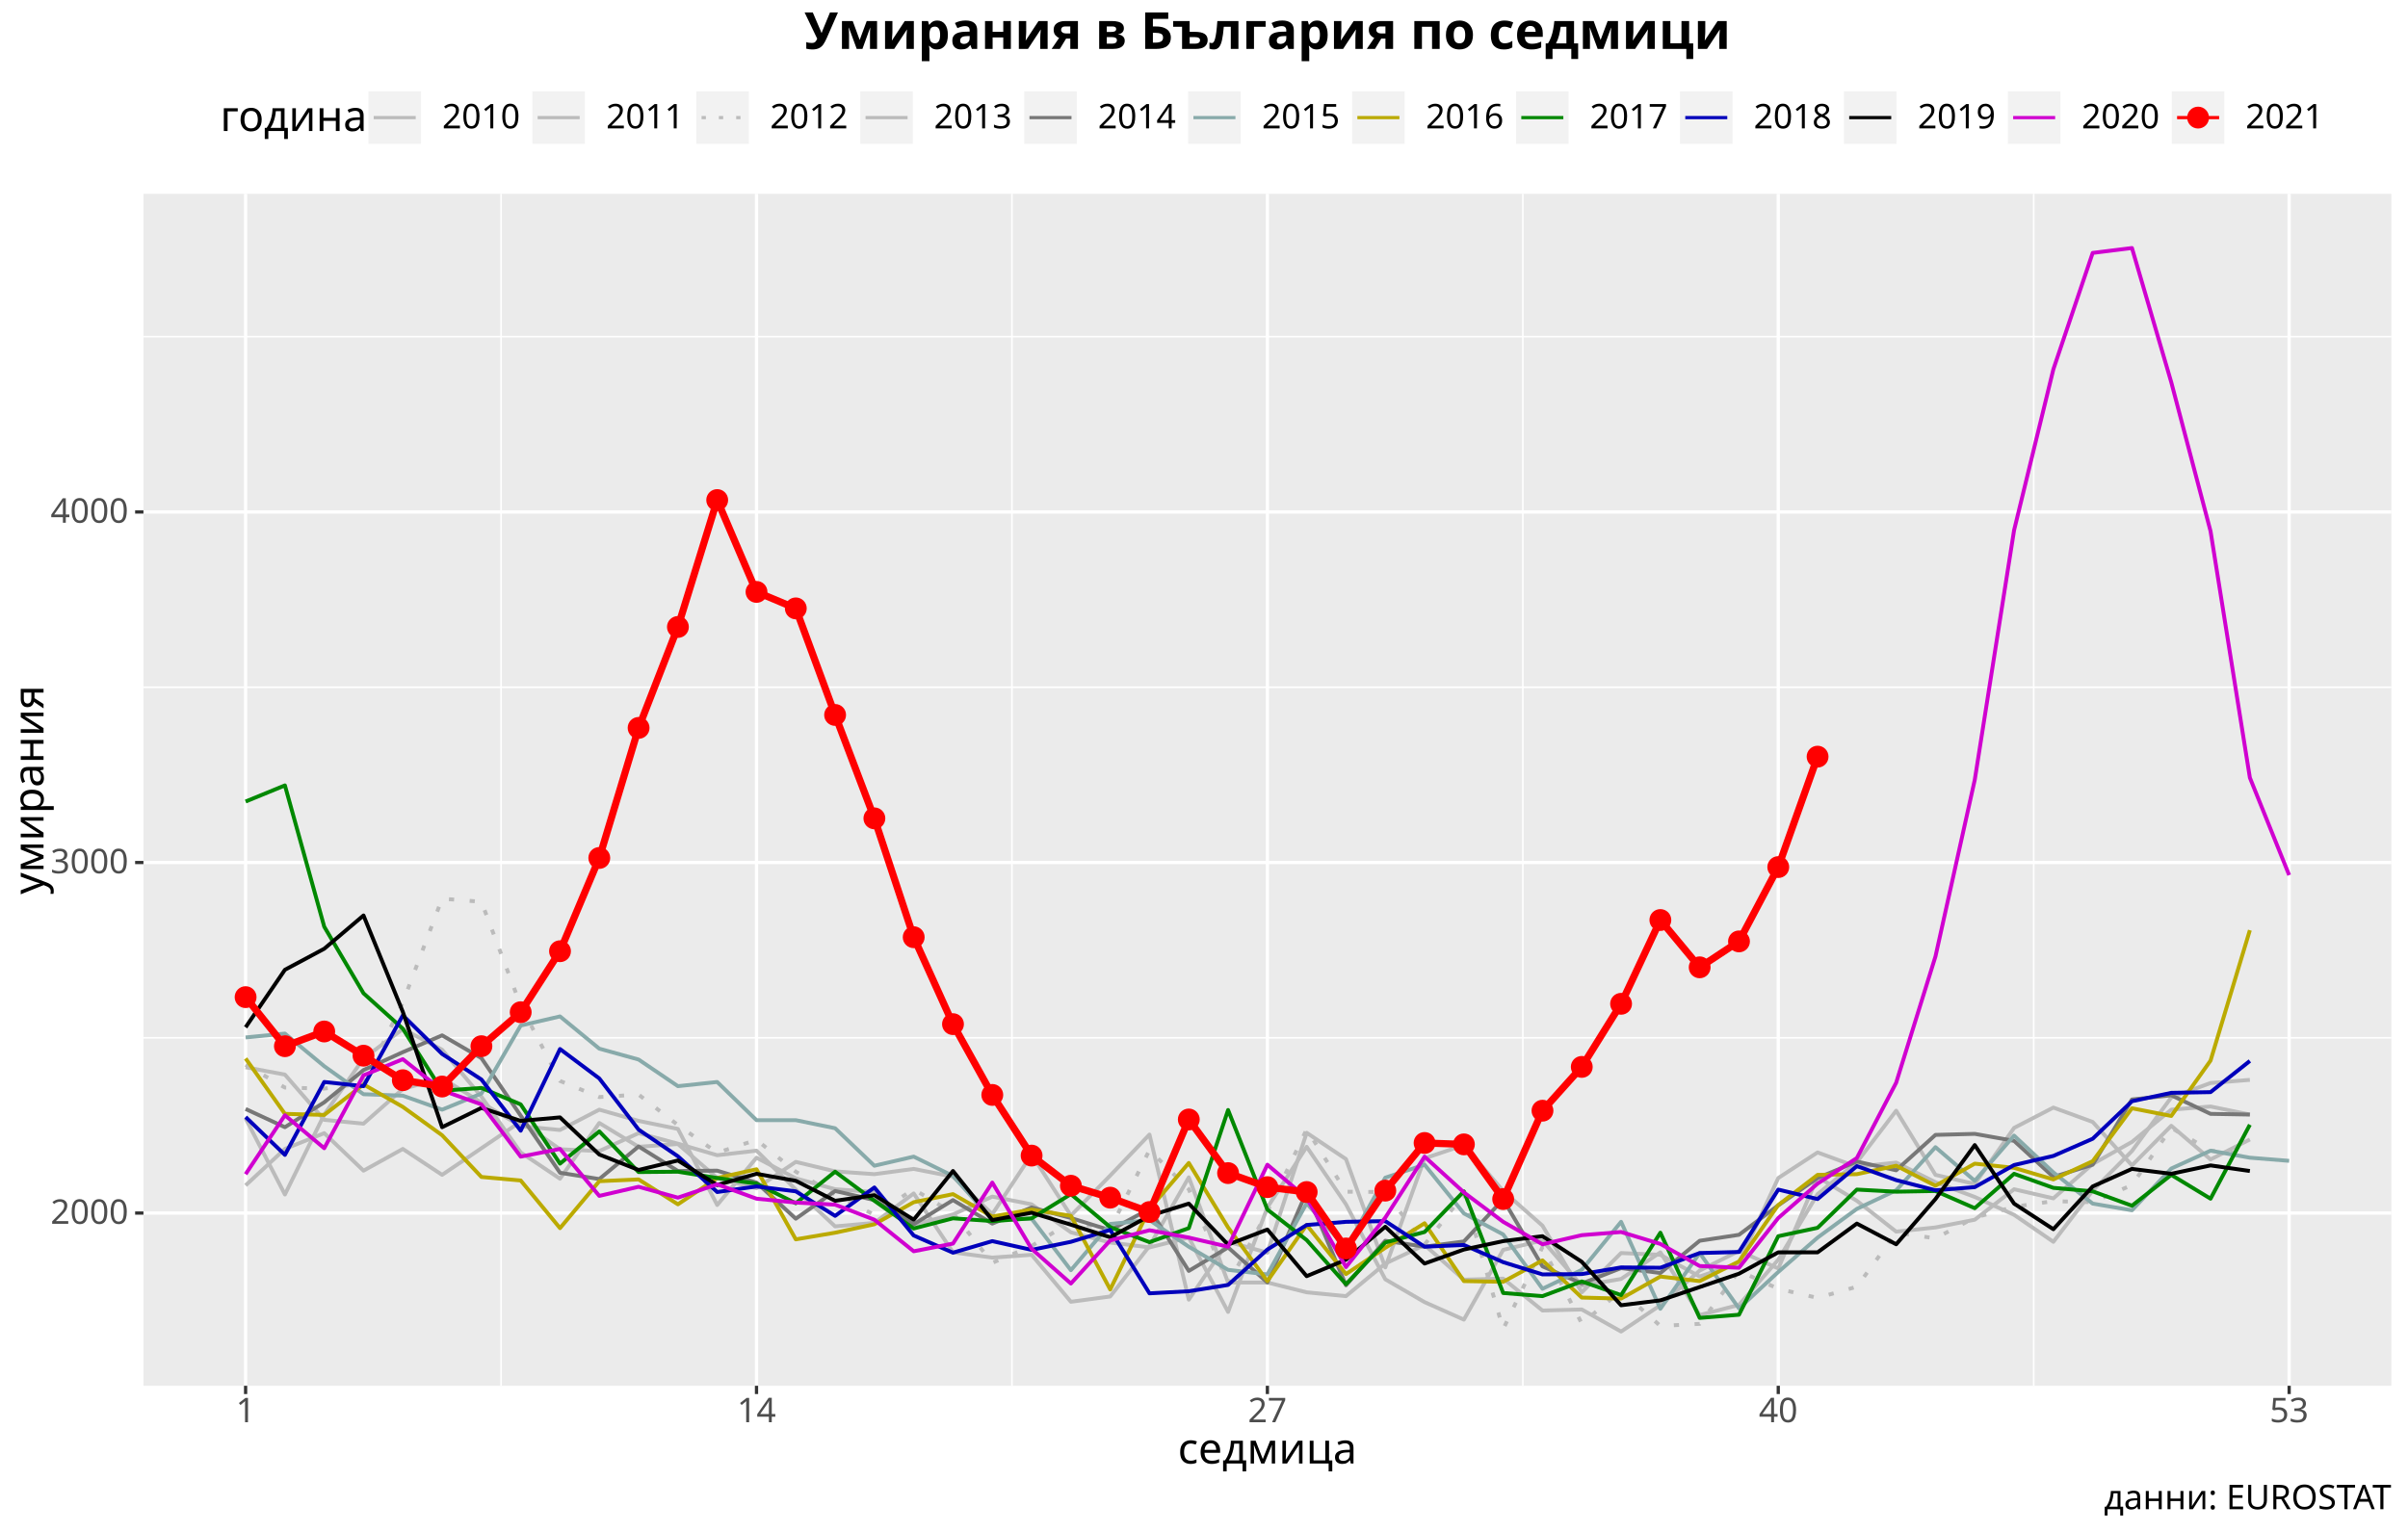
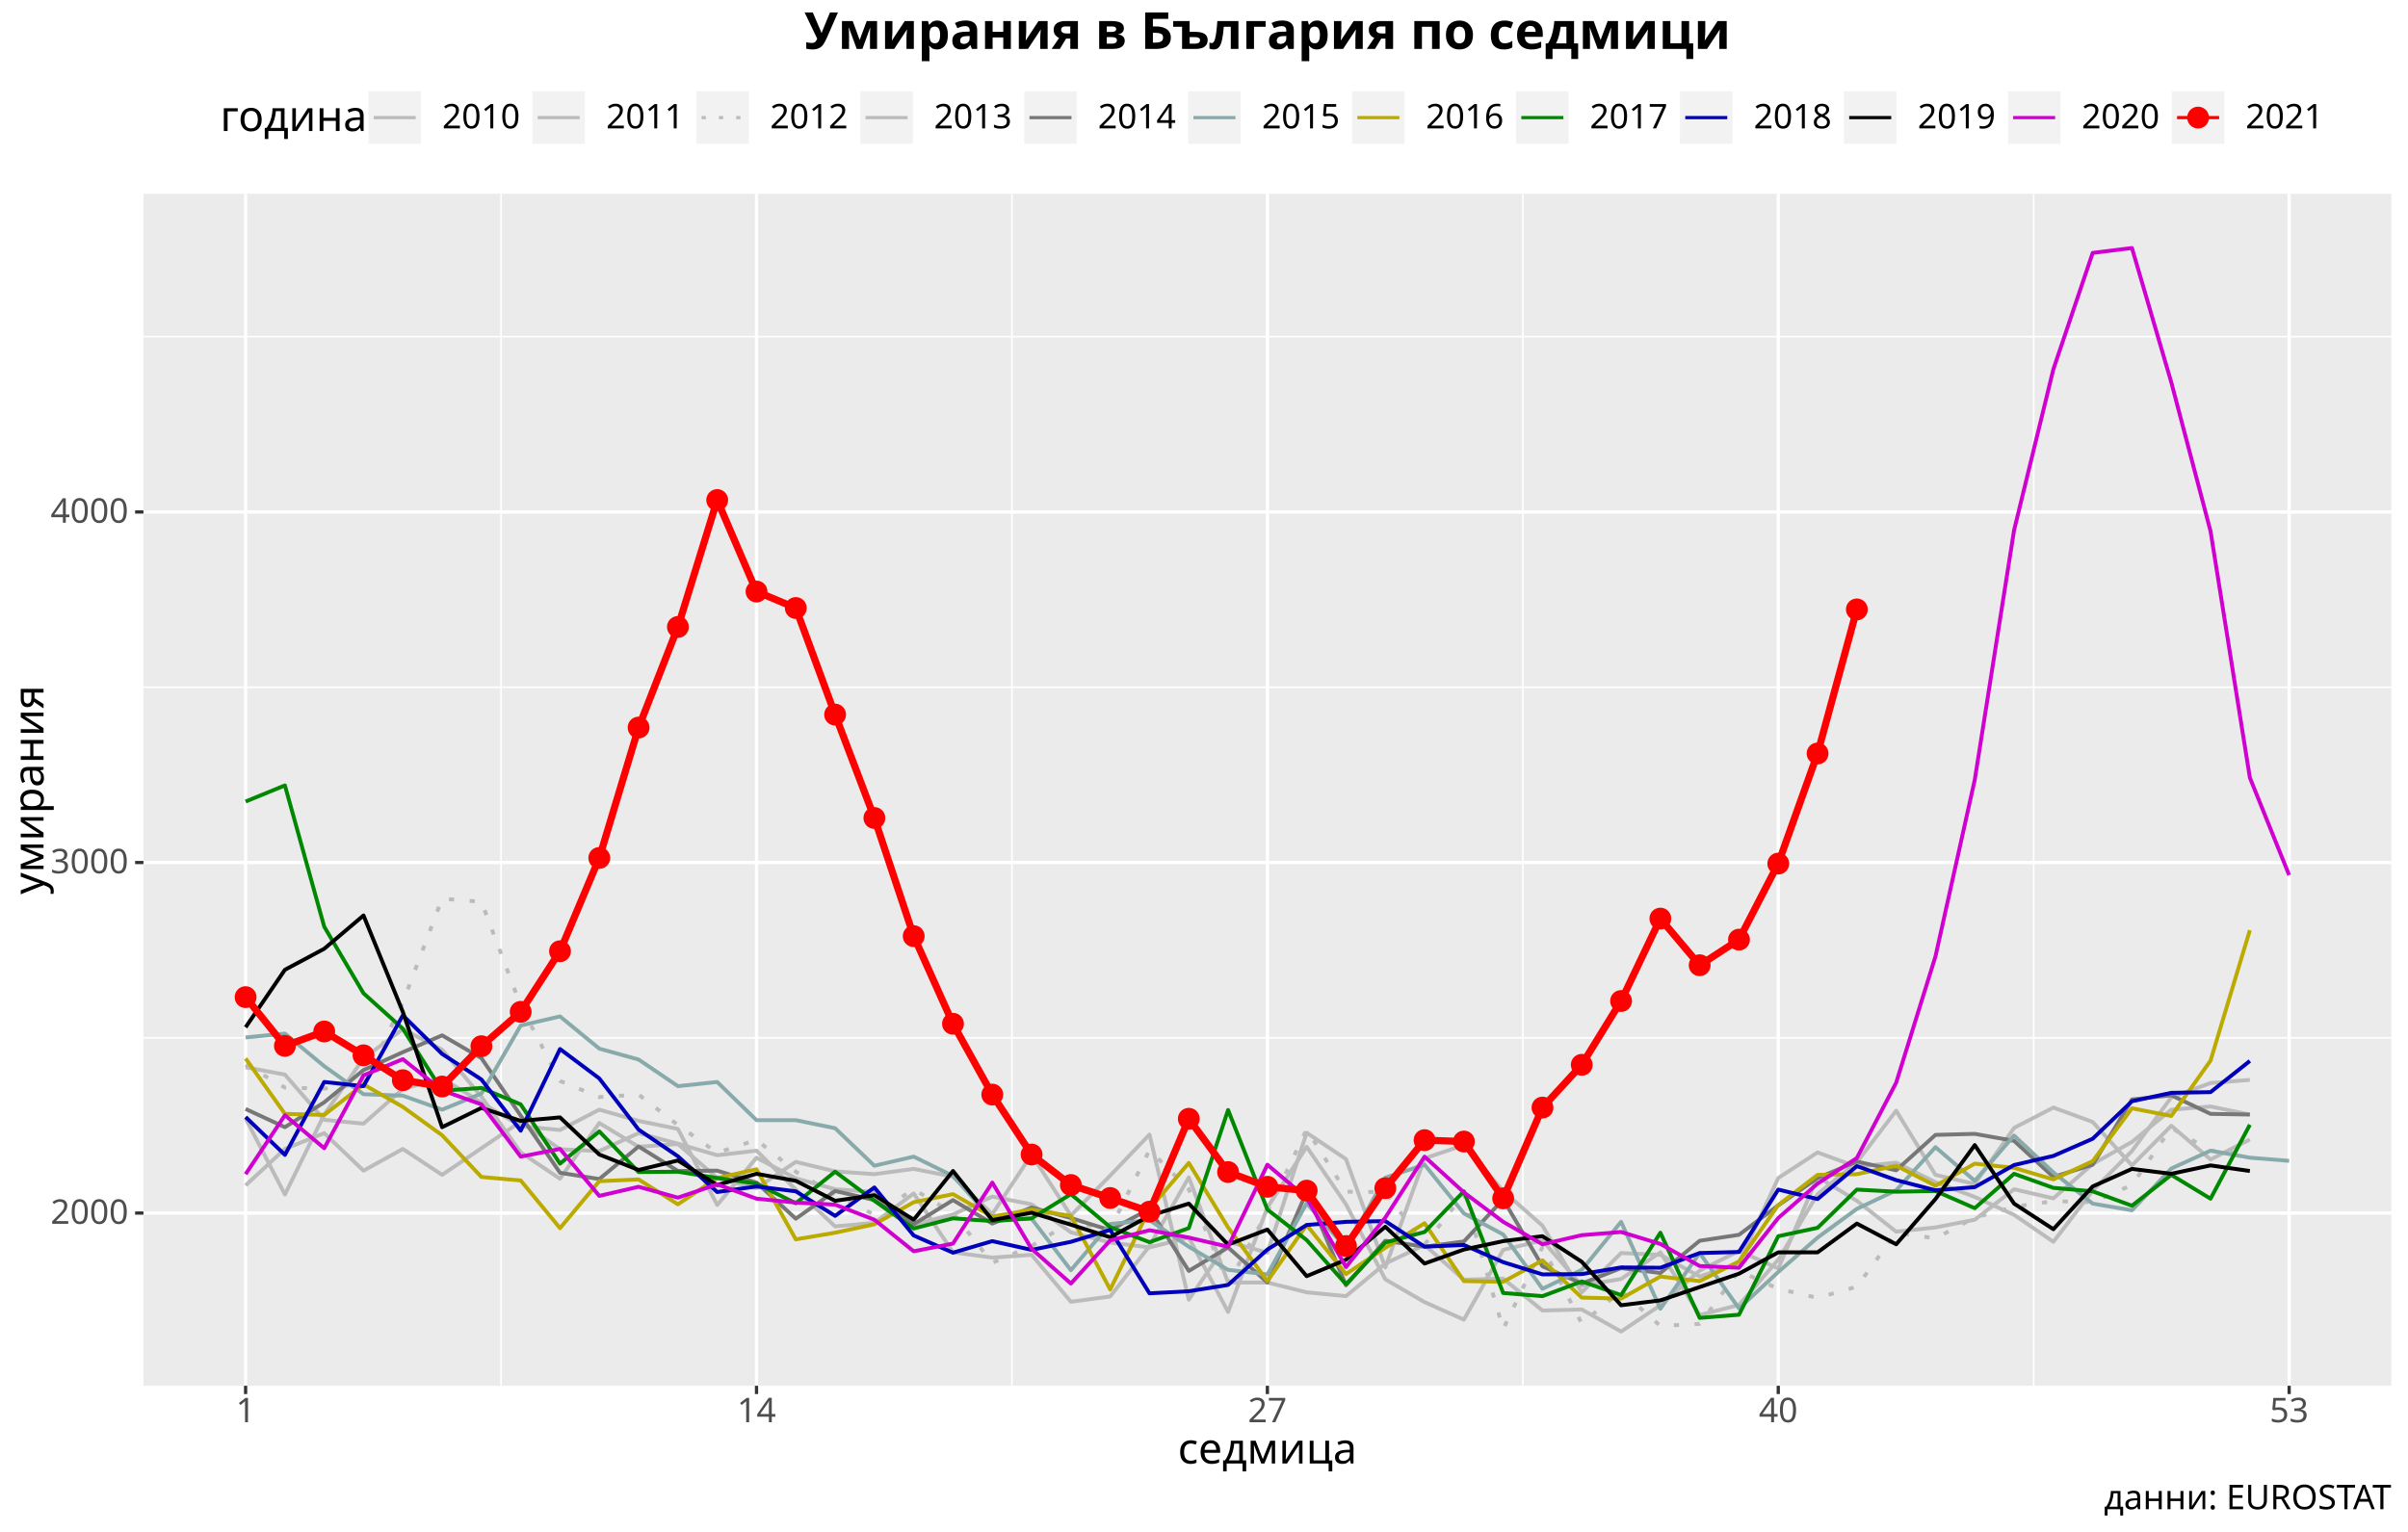
<svg xmlns="http://www.w3.org/2000/svg" class="svglite" viewBox="0 0 792.00 504.00">
  <defs>
    <style type="text/css">
    .svglite line, .svglite polyline, .svglite polygon, .svglite path, .svglite rect, .svglite circle {
      fill: none;
      stroke: #000000;
      stroke-linecap: round;
      stroke-linejoin: round;
      stroke-miterlimit: 10.00;
    }
  </style>
  </defs>
  <rect width="100%" height="100%" style="stroke: none; fill: #FFFFFF;" />
  <defs>
    <clipPath id="cpMC4wMHw3OTIuMDB8MC4wMHw1MDQuMDA=">
      <rect x="0.00" y="0.00" width="792.00" height="504.00" />
    </clipPath>
  </defs>
  <g clip-path="url(#cpMC4wMHw3OTIuMDB8MC4wMHw1MDQuMDA=)">
    <rect x="-0" y="-0" width="792.00" height="504.00" style="stroke-width: 1.07; stroke: #FFFFFF; fill: #FFFFFF;" />
  </g>
  <defs>
    <clipPath id="cpNDcuMTh8Nzg2LjUyfDYzLjc3fDQ1NS45MQ==">
      <rect x="47.18" y="63.77" width="739.34" height="392.14" />
    </clipPath>
  </defs>
  <g clip-path="url(#cpNDcuMTh8Nzg2LjUyfDYzLjc3fDQ1NS45MQ==)">
    <rect x="47.18" y="63.77" width="739.34" height="392.14" style="stroke-width: 1.07; stroke: none; fill: #EBEBEB;" />
    <polyline points="47.18,341.44 786.52,341.44 " style="stroke-width: 0.53; stroke: #FFFFFF; stroke-linecap: butt;" />
    <polyline points="47.18,226.11 786.52,226.11 " style="stroke-width: 0.53; stroke: #FFFFFF; stroke-linecap: butt;" />
    <polyline points="47.18,110.77 786.52,110.77 " style="stroke-width: 0.53; stroke: #FFFFFF; stroke-linecap: butt;" />
    <polyline points="164.80,455.91 164.80,63.77 " style="stroke-width: 0.53; stroke: #FFFFFF; stroke-linecap: butt;" />
    <polyline points="332.83,455.91 332.83,63.77 " style="stroke-width: 0.53; stroke: #FFFFFF; stroke-linecap: butt;" />
    <polyline points="500.87,455.91 500.87,63.77 " style="stroke-width: 0.53; stroke: #FFFFFF; stroke-linecap: butt;" />
    <polyline points="668.90,455.91 668.90,63.77 " style="stroke-width: 0.53; stroke: #FFFFFF; stroke-linecap: butt;" />
    <polyline points="47.18,399.10 786.52,399.10 " style="stroke-width: 1.07; stroke: #FFFFFF; stroke-linecap: butt;" />
    <polyline points="47.18,283.77 786.52,283.77 " style="stroke-width: 1.07; stroke: #FFFFFF; stroke-linecap: butt;" />
    <polyline points="47.18,168.44 786.52,168.44 " style="stroke-width: 1.07; stroke: #FFFFFF; stroke-linecap: butt;" />
    <polyline points="80.78,455.91 80.78,63.77 " style="stroke-width: 1.07; stroke: #FFFFFF; stroke-linecap: butt;" />
    <polyline points="248.82,455.91 248.82,63.77 " style="stroke-width: 1.07; stroke: #FFFFFF; stroke-linecap: butt;" />
    <polyline points="416.85,455.91 416.85,63.77 " style="stroke-width: 1.07; stroke: #FFFFFF; stroke-linecap: butt;" />
    <polyline points="584.88,455.91 584.88,63.77 " style="stroke-width: 1.07; stroke: #FFFFFF; stroke-linecap: butt;" />
    <polyline points="752.91,455.91 752.91,63.77 " style="stroke-width: 1.07; stroke: #FFFFFF; stroke-linecap: butt;" />
    <polyline points="80.78,367.96 93.71,392.99 106.64,366.69 119.56,348.24 132.49,338.55 145.41,345.36 158.34,360.81 171.26,379.15 184.19,387.80 197.11,369.46 210.04,377.30 222.97,376.38 235.89,387.57 248.82,390.91 261.74,382.26 274.67,385.38 287.59,386.30 300.52,384.57 313.44,387.11 326.37,399.45 339.30,379.84 352.22,399.91 365.15,386.76 378.07,373.27 391.00,427.59 403.92,408.56 416.85,412.13 429.77,372.69 442.70,381.34 455.63,416.98 468.55,381.11 481.48,376.73 494.40,391.84 507.33,403.25 520.25,425.17 533.18,412.25 546.10,412.83 559.03,419.98 571.96,415.48 584.88,387.57 597.81,379.15 610.73,383.88 623.66,382.49 636.58,388.95 649.51,393.80 662.44,399.68 675.36,408.56 688.29,391.72 701.21,378.69 714.14,361.04 727.06,356.31 739.99,355.28 " style="stroke-width: 1.28; stroke: #BBBBBB; stroke-linecap: butt;" />
    <polyline points="80.78,351.12 93.71,353.55 106.64,368.42 119.56,369.69 132.49,358.27 145.41,354.70 158.34,362.77 171.26,370.50 184.19,371.77 197.11,365.08 210.04,368.77 222.97,371.42 235.89,396.45 248.82,380.88 261.74,387.68 274.67,391.26 287.59,392.18 300.52,402.91 313.44,399.56 326.37,393.68 339.30,396.22 352.22,405.44 365.15,408.79 378.07,410.40 391.00,407.17 403.92,431.62 416.85,397.26 429.77,377.30 442.70,396.22 455.63,420.90 468.55,428.40 481.48,434.16 494.40,411.21 507.33,408.10 520.25,422.97 533.18,420.78 546.10,412.02 559.03,432.66 571.96,429.32 584.88,414.44 597.81,392.87 610.73,382.38 623.66,365.42 636.58,386.53 649.51,389.53 662.44,371.08 675.36,364.39 688.29,369.12 701.21,383.42 714.14,370.38 727.06,381.46 739.99,374.88 " style="stroke-width: 1.28; stroke: #BBBBBB; stroke-linecap: butt;" />
    <polyline points="80.78,350.32 93.71,357.81 106.64,358.16 119.56,356.43 132.49,329.79 145.41,295.65 158.34,296.69 171.26,330.83 184.19,355.62 197.11,360.93 210.04,360.12 222.97,370.15 235.89,379.26 248.82,375.00 261.74,385.49 274.67,392.99 287.59,399.68 300.52,391.26 313.44,399.10 326.37,415.48 339.30,409.94 352.22,401.98 365.15,404.41 378.07,378.34 391.00,391.26 403.92,422.40 416.85,398.64 429.77,371.54 442.70,392.07 455.63,392.18 468.55,409.48 481.48,392.87 494.40,437.28 507.33,410.29 520.25,435.43 533.18,424.70 546.10,436.24 559.03,435.55 571.96,418.13 584.88,424.01 597.81,427.01 610.73,423.32 623.66,405.56 636.58,407.41 649.51,400.60 662.44,397.03 675.36,395.18 688.29,395.53 701.21,389.87 714.14,371.08 727.06,378.57 739.99,379.73 " style="stroke-width: 1.28; stroke: #BBBBBB; stroke-dasharray: 1.71,5.12; stroke-linecap: butt;" />
    <polyline points="80.78,389.99 93.71,378.00 106.64,372.81 119.56,385.15 132.49,378.00 145.41,386.53 158.34,377.77 171.26,369.00 184.19,378.11 197.11,378.69 210.04,372.81 222.97,376.27 235.89,380.07 248.82,378.57 261.74,391.37 274.67,403.48 287.59,402.33 300.52,392.64 313.44,412.02 326.37,413.75 339.30,412.83 352.22,428.28 365.15,426.55 378.07,409.94 391.00,387.34 403.92,421.94 416.85,421.94 429.77,425.17 442.70,426.43 455.63,415.71 468.55,409.60 481.48,421.01 494.40,420.67 507.33,431.16 520.25,430.82 533.18,438.08 546.10,429.43 559.03,418.02 571.96,411.56 584.88,417.32 597.81,387.22 610.73,395.06 623.66,405.21 636.58,403.83 649.51,401.29 662.44,391.26 675.36,394.26 688.29,382.96 701.21,375.69 714.14,365.08 727.06,364.04 739.99,366.69 " style="stroke-width: 1.28; stroke: #BBBBBB; stroke-linecap: butt;" />
    <polyline points="80.78,364.85 93.71,370.85 106.64,362.66 119.56,352.05 132.49,346.16 145.41,340.63 158.34,348.13 171.26,367.04 184.19,385.84 197.11,387.91 210.04,377.19 222.97,385.26 235.89,385.15 248.82,389.07 261.74,400.95 274.67,391.84 287.59,394.83 300.52,402.79 313.44,394.83 326.37,402.56 339.30,397.26 352.22,400.72 365.15,404.75 378.07,397.72 391.00,418.13 403.92,410.40 416.85,421.94 429.77,392.07 442.70,422.86 455.63,408.21 468.55,410.17 481.48,408.44 494.40,394.60 507.33,416.63 520.25,422.28 533.18,417.21 546.10,418.82 559.03,408.21 571.96,406.25 584.88,396.56 597.81,387.57 610.73,382.15 623.66,385.03 636.58,373.38 649.51,373.04 662.44,375.34 675.36,387.22 688.29,383.19 701.21,361.73 714.14,360.35 727.06,366.46 739.99,366.69 " style="stroke-width: 1.28; stroke: #777777; stroke-linecap: butt;" />
    <polyline points="80.78,341.32 93.71,340.05 106.64,350.78 119.56,360.00 132.49,360.47 145.41,365.08 158.34,359.77 171.26,337.40 184.19,334.40 197.11,345.01 210.04,348.59 222.97,357.35 235.89,355.97 248.82,368.54 261.74,368.54 274.67,371.19 287.59,383.53 300.52,380.53 313.44,386.88 326.37,401.29 339.30,400.95 352.22,417.90 365.15,402.68 378.07,401.41 391.00,410.17 403.92,417.78 416.85,419.28 429.77,395.87 442.70,410.63 455.63,387.45 468.55,383.19 481.48,399.22 494.40,406.14 507.33,424.01 520.25,417.78 533.18,401.98 546.10,430.59 559.03,412.25 571.96,430.47 584.88,418.48 597.81,407.17 610.73,397.72 623.66,391.60 636.58,377.42 649.51,388.49 662.44,373.61 675.36,385.72 688.29,395.99 701.21,398.18 714.14,384.45 727.06,378.57 739.99,380.88 752.91,381.92 " style="stroke-width: 1.28; stroke: #88AAAA; stroke-linecap: butt;" />
    <polyline points="80.78,348.24 93.71,366.46 106.64,366.81 119.56,356.78 132.49,364.16 145.41,373.50 158.34,387.22 171.26,388.38 184.19,404.06 197.11,388.61 210.04,388.03 222.97,396.22 235.89,387.57 248.82,384.69 261.74,407.75 274.67,405.56 287.59,402.79 300.52,395.53 313.44,392.87 326.37,400.25 339.30,397.95 352.22,400.02 365.15,424.24 378.07,397.72 391.00,382.61 403.92,403.83 416.85,421.48 429.77,403.02 442.70,419.17 455.63,410.52 468.55,402.45 481.48,421.48 494.40,421.71 507.33,414.67 520.25,426.90 533.18,427.24 546.10,419.98 559.03,421.48 571.96,415.02 584.88,396.45 597.81,386.53 610.73,386.30 623.66,383.53 636.58,390.11 649.51,382.84 662.44,384.22 675.36,388.03 688.29,382.03 701.21,364.62 714.14,367.15 727.06,348.93 739.99,306.03 " style="stroke-width: 1.28; stroke: #BBAA00; stroke-linecap: butt;" />
    <polyline points="80.78,263.70 93.71,258.40 106.64,304.88 119.56,326.79 132.49,338.44 145.41,358.85 158.34,357.93 171.26,363.35 184.19,382.84 197.11,372.23 210.04,385.61 222.97,385.49 235.89,387.57 248.82,389.41 261.74,395.87 274.67,385.49 287.59,395.06 300.52,404.18 313.44,400.83 326.37,401.75 339.30,400.83 352.22,392.87 365.15,403.71 378.07,408.67 391.00,404.06 403.92,365.19 416.85,397.95 429.77,407.98 442.70,422.51 455.63,408.79 468.55,405.33 481.48,391.95 494.40,425.40 507.33,426.43 520.25,421.59 533.18,426.09 546.10,405.56 559.03,433.59 571.96,432.55 584.88,406.71 597.81,403.95 610.73,391.37 623.66,392.07 636.58,391.84 649.51,397.49 662.44,386.18 675.36,390.80 688.29,391.95 701.21,396.68 714.14,386.53 727.06,394.37 739.99,370.04 " style="stroke-width: 1.28; stroke: #008800; stroke-linecap: butt;" />
    <polyline points="80.78,367.50 93.71,379.96 106.64,355.97 119.56,357.35 132.49,334.05 145.41,346.74 158.34,355.16 171.26,372.00 184.19,345.13 197.11,354.81 210.04,371.65 222.97,380.42 235.89,392.18 248.82,390.34 261.74,391.95 274.67,400.02 287.59,390.68 300.52,406.48 313.44,412.13 326.37,408.33 339.30,411.21 352.22,408.56 365.15,404.64 378.07,425.51 391.00,424.82 403.92,422.74 416.85,411.10 429.77,403.02 442.70,401.98 455.63,401.75 468.55,410.17 481.48,409.60 494.40,415.25 507.33,419.28 520.25,419.17 533.18,416.98 546.10,417.09 559.03,412.25 571.96,411.90 584.88,391.37 597.81,394.49 610.73,383.65 623.66,388.26 636.58,391.60 649.51,390.57 662.44,383.30 675.36,380.30 688.29,374.65 701.21,362.31 714.14,359.54 727.06,359.31 739.99,349.05 " style="stroke-width: 1.28; stroke: #0000BB; stroke-linecap: butt;" />
    <polyline points="80.78,337.98 93.71,319.06 106.64,312.14 119.56,301.19 132.49,332.90 145.41,370.85 158.34,364.50 171.26,368.77 184.19,367.62 197.11,379.84 210.04,384.92 222.97,381.80 235.89,389.87 248.82,386.18 261.74,388.49 274.67,395.06 287.59,393.22 300.52,401.29 313.44,385.26 326.37,401.41 339.30,398.99 352.22,402.91 365.15,407.06 378.07,400.02 391.00,395.99 403.92,409.48 416.85,404.52 429.77,419.86 442.70,414.44 455.63,403.60 468.55,415.71 481.48,411.10 494.40,408.33 507.33,406.71 520.25,415.13 533.18,429.43 546.10,427.82 559.03,423.44 571.96,419.05 584.88,412.02 597.81,412.02 610.73,402.56 623.66,409.37 636.58,394.49 649.51,376.73 662.44,395.99 675.36,404.41 688.29,390.34 701.21,384.57 714.14,386.18 727.06,383.42 739.99,385.26 " style="stroke-width: 1.28; stroke-linecap: butt;" />
    <polyline points="80.78,386.30 93.71,366.92 106.64,377.77 119.56,353.78 132.49,348.47 145.41,358.74 158.34,363.35 171.26,380.53 184.19,378.00 197.11,393.45 210.04,390.45 222.97,394.03 235.89,389.64 248.82,394.37 261.74,395.64 274.67,396.33 287.59,401.29 300.52,411.67 313.44,409.14 326.37,389.07 339.30,410.87 352.22,422.28 365.15,408.10 378.07,404.75 391.00,407.17 403.92,410.17 416.85,383.19 429.77,394.14 442.70,416.86 455.63,400.60 468.55,380.53 481.48,392.30 494.40,401.98 507.33,409.37 520.25,406.37 533.18,405.33 546.10,409.25 559.03,416.52 571.96,417.09 584.88,400.72 597.81,389.41 610.73,380.99 623.66,356.20 636.58,314.68 649.51,256.55 662.44,174.44 675.36,121.50 688.29,83.21 701.21,81.60 714.14,125.77 727.06,174.78 739.99,255.86 752.91,287.92 " style="stroke-width: 1.28; stroke: #D000D0; stroke-linecap: butt;" />
-     <polyline points="80.78,328.06 93.71,344.20 106.64,339.36 119.56,347.32 132.49,355.39 145.41,357.47 158.34,344.20 171.26,333.02 184.19,312.95 197.11,282.27 210.04,239.48 222.97,206.27 235.89,164.52 248.82,194.74 261.74,200.16 274.67,235.22 287.59,269.24 300.52,308.34 313.44,336.94 326.37,360.23 339.30,380.19 352.22,390.11 365.15,394.03 378.07,398.76 391.00,368.31 403.92,385.95 416.85,390.57 429.77,392.18 442.70,410.75 455.63,391.72 468.55,376.04 481.48,376.50 494.40,394.49 507.33,365.42 520.25,351.01 533.18,330.25 546.10,302.69 559.03,318.25 571.96,309.72 584.88,285.27 597.81,248.94 " style="stroke-width: 2.35; stroke: #FF0000; stroke-linecap: butt;" />
+     <polyline points="80.78,328.06 93.71,344.09 106.64,339.36 119.56,347.20 132.49,355.39 145.41,357.47 158.34,344.20 171.26,332.90 184.19,312.95 197.11,282.27 210.04,239.37 222.97,206.27 235.89,164.52 248.82,194.62 261.74,200.04 274.67,235.10 287.59,269.12 300.52,307.99 313.44,336.82 326.37,360.12 339.30,379.84 352.22,389.87 365.15,394.14 378.07,398.64 391.00,368.08 403.92,385.61 416.85,390.45 429.77,391.72 442.70,409.94 455.63,390.91 468.55,375.11 481.48,375.57 494.40,394.26 507.33,364.39 520.25,350.32 533.18,329.33 546.10,302.22 559.03,317.56 571.96,309.14 584.88,284.12 597.81,247.90 610.73,200.50 " style="stroke-width: 2.35; stroke: #FF0000; stroke-linecap: butt;" />
    <circle cx="80.78" cy="328.06" r="3.24" style="stroke-width: 0.71; stroke: #FF0000; fill: #FF0000;" />
-     <circle cx="93.71" cy="344.20" r="3.24" style="stroke-width: 0.71; stroke: #FF0000; fill: #FF0000;" />
+     <circle cx="93.71" cy="344.09" r="3.24" style="stroke-width: 0.71; stroke: #FF0000; fill: #FF0000;" />
    <circle cx="106.64" cy="339.36" r="3.24" style="stroke-width: 0.71; stroke: #FF0000; fill: #FF0000;" />
-     <circle cx="119.56" cy="347.32" r="3.24" style="stroke-width: 0.71; stroke: #FF0000; fill: #FF0000;" />
+     <circle cx="119.56" cy="347.20" r="3.24" style="stroke-width: 0.71; stroke: #FF0000; fill: #FF0000;" />
    <circle cx="132.49" cy="355.39" r="3.24" style="stroke-width: 0.71; stroke: #FF0000; fill: #FF0000;" />
    <circle cx="145.41" cy="357.47" r="3.24" style="stroke-width: 0.71; stroke: #FF0000; fill: #FF0000;" />
    <circle cx="158.34" cy="344.20" r="3.24" style="stroke-width: 0.71; stroke: #FF0000; fill: #FF0000;" />
-     <circle cx="171.26" cy="333.02" r="3.24" style="stroke-width: 0.71; stroke: #FF0000; fill: #FF0000;" />
+     <circle cx="171.26" cy="332.90" r="3.24" style="stroke-width: 0.71; stroke: #FF0000; fill: #FF0000;" />
    <circle cx="184.19" cy="312.95" r="3.24" style="stroke-width: 0.71; stroke: #FF0000; fill: #FF0000;" />
    <circle cx="197.11" cy="282.27" r="3.24" style="stroke-width: 0.71; stroke: #FF0000; fill: #FF0000;" />
-     <circle cx="210.04" cy="239.48" r="3.24" style="stroke-width: 0.71; stroke: #FF0000; fill: #FF0000;" />
+     <circle cx="210.04" cy="239.37" r="3.24" style="stroke-width: 0.71; stroke: #FF0000; fill: #FF0000;" />
    <circle cx="222.97" cy="206.27" r="3.24" style="stroke-width: 0.71; stroke: #FF0000; fill: #FF0000;" />
    <circle cx="235.89" cy="164.52" r="3.24" style="stroke-width: 0.71; stroke: #FF0000; fill: #FF0000;" />
-     <circle cx="248.82" cy="194.74" r="3.24" style="stroke-width: 0.71; stroke: #FF0000; fill: #FF0000;" />
-     <circle cx="261.74" cy="200.16" r="3.24" style="stroke-width: 0.71; stroke: #FF0000; fill: #FF0000;" />
-     <circle cx="274.67" cy="235.22" r="3.24" style="stroke-width: 0.71; stroke: #FF0000; fill: #FF0000;" />
-     <circle cx="287.59" cy="269.24" r="3.24" style="stroke-width: 0.71; stroke: #FF0000; fill: #FF0000;" />
-     <circle cx="300.52" cy="308.34" r="3.24" style="stroke-width: 0.71; stroke: #FF0000; fill: #FF0000;" />
-     <circle cx="313.44" cy="336.94" r="3.24" style="stroke-width: 0.71; stroke: #FF0000; fill: #FF0000;" />
-     <circle cx="326.37" cy="360.23" r="3.24" style="stroke-width: 0.71; stroke: #FF0000; fill: #FF0000;" />
-     <circle cx="339.30" cy="380.19" r="3.24" style="stroke-width: 0.71; stroke: #FF0000; fill: #FF0000;" />
-     <circle cx="352.22" cy="390.11" r="3.24" style="stroke-width: 0.71; stroke: #FF0000; fill: #FF0000;" />
-     <circle cx="365.15" cy="394.03" r="3.24" style="stroke-width: 0.71; stroke: #FF0000; fill: #FF0000;" />
-     <circle cx="378.07" cy="398.76" r="3.24" style="stroke-width: 0.71; stroke: #FF0000; fill: #FF0000;" />
-     <circle cx="391.00" cy="368.31" r="3.24" style="stroke-width: 0.71; stroke: #FF0000; fill: #FF0000;" />
-     <circle cx="403.92" cy="385.95" r="3.24" style="stroke-width: 0.71; stroke: #FF0000; fill: #FF0000;" />
-     <circle cx="416.85" cy="390.57" r="3.24" style="stroke-width: 0.71; stroke: #FF0000; fill: #FF0000;" />
-     <circle cx="429.77" cy="392.18" r="3.24" style="stroke-width: 0.71; stroke: #FF0000; fill: #FF0000;" />
-     <circle cx="442.70" cy="410.75" r="3.24" style="stroke-width: 0.71; stroke: #FF0000; fill: #FF0000;" />
-     <circle cx="455.63" cy="391.72" r="3.24" style="stroke-width: 0.71; stroke: #FF0000; fill: #FF0000;" />
-     <circle cx="468.55" cy="376.04" r="3.24" style="stroke-width: 0.71; stroke: #FF0000; fill: #FF0000;" />
-     <circle cx="481.48" cy="376.50" r="3.24" style="stroke-width: 0.71; stroke: #FF0000; fill: #FF0000;" />
-     <circle cx="494.40" cy="394.49" r="3.24" style="stroke-width: 0.71; stroke: #FF0000; fill: #FF0000;" />
-     <circle cx="507.33" cy="365.42" r="3.24" style="stroke-width: 0.71; stroke: #FF0000; fill: #FF0000;" />
-     <circle cx="520.25" cy="351.01" r="3.24" style="stroke-width: 0.71; stroke: #FF0000; fill: #FF0000;" />
-     <circle cx="533.18" cy="330.25" r="3.24" style="stroke-width: 0.71; stroke: #FF0000; fill: #FF0000;" />
-     <circle cx="546.10" cy="302.69" r="3.24" style="stroke-width: 0.71; stroke: #FF0000; fill: #FF0000;" />
-     <circle cx="559.03" cy="318.25" r="3.24" style="stroke-width: 0.71; stroke: #FF0000; fill: #FF0000;" />
-     <circle cx="571.96" cy="309.72" r="3.24" style="stroke-width: 0.71; stroke: #FF0000; fill: #FF0000;" />
-     <circle cx="584.88" cy="285.27" r="3.24" style="stroke-width: 0.71; stroke: #FF0000; fill: #FF0000;" />
-     <circle cx="597.81" cy="248.94" r="3.24" style="stroke-width: 0.71; stroke: #FF0000; fill: #FF0000;" />
+     <circle cx="248.82" cy="194.62" r="3.24" style="stroke-width: 0.71; stroke: #FF0000; fill: #FF0000;" />
+     <circle cx="261.74" cy="200.04" r="3.24" style="stroke-width: 0.71; stroke: #FF0000; fill: #FF0000;" />
+     <circle cx="274.67" cy="235.10" r="3.24" style="stroke-width: 0.71; stroke: #FF0000; fill: #FF0000;" />
+     <circle cx="287.59" cy="269.12" r="3.24" style="stroke-width: 0.71; stroke: #FF0000; fill: #FF0000;" />
+     <circle cx="300.52" cy="307.99" r="3.24" style="stroke-width: 0.71; stroke: #FF0000; fill: #FF0000;" />
+     <circle cx="313.44" cy="336.82" r="3.24" style="stroke-width: 0.71; stroke: #FF0000; fill: #FF0000;" />
+     <circle cx="326.37" cy="360.12" r="3.24" style="stroke-width: 0.71; stroke: #FF0000; fill: #FF0000;" />
+     <circle cx="339.30" cy="379.84" r="3.24" style="stroke-width: 0.71; stroke: #FF0000; fill: #FF0000;" />
+     <circle cx="352.22" cy="389.87" r="3.24" style="stroke-width: 0.71; stroke: #FF0000; fill: #FF0000;" />
+     <circle cx="365.15" cy="394.14" r="3.24" style="stroke-width: 0.71; stroke: #FF0000; fill: #FF0000;" />
+     <circle cx="378.07" cy="398.64" r="3.24" style="stroke-width: 0.71; stroke: #FF0000; fill: #FF0000;" />
+     <circle cx="391.00" cy="368.08" r="3.24" style="stroke-width: 0.71; stroke: #FF0000; fill: #FF0000;" />
+     <circle cx="403.92" cy="385.61" r="3.24" style="stroke-width: 0.71; stroke: #FF0000; fill: #FF0000;" />
+     <circle cx="416.85" cy="390.45" r="3.24" style="stroke-width: 0.71; stroke: #FF0000; fill: #FF0000;" />
+     <circle cx="429.77" cy="391.72" r="3.24" style="stroke-width: 0.71; stroke: #FF0000; fill: #FF0000;" />
+     <circle cx="442.70" cy="409.94" r="3.24" style="stroke-width: 0.71; stroke: #FF0000; fill: #FF0000;" />
+     <circle cx="455.63" cy="390.91" r="3.24" style="stroke-width: 0.71; stroke: #FF0000; fill: #FF0000;" />
+     <circle cx="468.55" cy="375.11" r="3.24" style="stroke-width: 0.71; stroke: #FF0000; fill: #FF0000;" />
+     <circle cx="481.48" cy="375.57" r="3.24" style="stroke-width: 0.71; stroke: #FF0000; fill: #FF0000;" />
+     <circle cx="494.40" cy="394.26" r="3.24" style="stroke-width: 0.71; stroke: #FF0000; fill: #FF0000;" />
+     <circle cx="507.33" cy="364.39" r="3.24" style="stroke-width: 0.71; stroke: #FF0000; fill: #FF0000;" />
+     <circle cx="520.25" cy="350.32" r="3.24" style="stroke-width: 0.71; stroke: #FF0000; fill: #FF0000;" />
+     <circle cx="533.18" cy="329.33" r="3.24" style="stroke-width: 0.71; stroke: #FF0000; fill: #FF0000;" />
+     <circle cx="546.10" cy="302.22" r="3.24" style="stroke-width: 0.71; stroke: #FF0000; fill: #FF0000;" />
+     <circle cx="559.03" cy="317.56" r="3.24" style="stroke-width: 0.71; stroke: #FF0000; fill: #FF0000;" />
+     <circle cx="571.96" cy="309.14" r="3.24" style="stroke-width: 0.71; stroke: #FF0000; fill: #FF0000;" />
+     <circle cx="584.88" cy="284.12" r="3.24" style="stroke-width: 0.71; stroke: #FF0000; fill: #FF0000;" />
+     <circle cx="597.81" cy="247.90" r="3.24" style="stroke-width: 0.71; stroke: #FF0000; fill: #FF0000;" />
+     <circle cx="610.73" cy="200.50" r="3.24" style="stroke-width: 0.71; stroke: #FF0000; fill: #FF0000;" />
  </g>
  <g clip-path="url(#cpMC4wMHw3OTIuMDB8MC4wMHw1MDQuMDA=)">
    <text x="42.25" y="402.64" text-anchor="end" style="font-size: 11.20px; fill: #4D4D4D; font-family: Calibri;" textLength="22.69px" lengthAdjust="spacingAndGlyphs">2000</text>
    <text x="42.25" y="287.31" text-anchor="end" style="font-size: 11.20px; fill: #4D4D4D; font-family: Calibri;" textLength="22.69px" lengthAdjust="spacingAndGlyphs">3000</text>
    <text x="42.25" y="171.98" text-anchor="end" style="font-size: 11.20px; fill: #4D4D4D; font-family: Calibri;" textLength="22.69px" lengthAdjust="spacingAndGlyphs">4000</text>
    <polyline points="44.44,399.10 47.18,399.10 " style="stroke-width: 1.07; stroke: #333333; stroke-linecap: butt;" />
    <polyline points="44.44,283.77 47.18,283.77 " style="stroke-width: 1.07; stroke: #333333; stroke-linecap: butt;" />
    <polyline points="44.44,168.44 47.18,168.44 " style="stroke-width: 1.07; stroke: #333333; stroke-linecap: butt;" />
    <polyline points="80.78,458.65 80.78,455.91 " style="stroke-width: 1.07; stroke: #333333; stroke-linecap: butt;" />
    <polyline points="248.82,458.65 248.82,455.91 " style="stroke-width: 1.07; stroke: #333333; stroke-linecap: butt;" />
    <polyline points="416.85,458.65 416.85,455.91 " style="stroke-width: 1.07; stroke: #333333; stroke-linecap: butt;" />
    <polyline points="584.88,458.65 584.88,455.91 " style="stroke-width: 1.07; stroke: #333333; stroke-linecap: butt;" />
    <polyline points="752.91,458.65 752.91,455.91 " style="stroke-width: 1.07; stroke: #333333; stroke-linecap: butt;" />
    <text x="80.78" y="467.91" text-anchor="middle" style="font-size: 11.20px; fill: #4D4D4D; font-family: Calibri;" textLength="5.67px" lengthAdjust="spacingAndGlyphs">1</text>
    <text x="248.82" y="467.91" text-anchor="middle" style="font-size: 11.20px; fill: #4D4D4D; font-family: Calibri;" textLength="11.35px" lengthAdjust="spacingAndGlyphs">14</text>
    <text x="416.85" y="467.91" text-anchor="middle" style="font-size: 11.20px; fill: #4D4D4D; font-family: Calibri;" textLength="11.35px" lengthAdjust="spacingAndGlyphs">27</text>
    <text x="584.88" y="467.91" text-anchor="middle" style="font-size: 11.20px; fill: #4D4D4D; font-family: Calibri;" textLength="11.35px" lengthAdjust="spacingAndGlyphs">40</text>
    <text x="752.91" y="467.91" text-anchor="middle" style="font-size: 11.20px; fill: #4D4D4D; font-family: Calibri;" textLength="11.35px" lengthAdjust="spacingAndGlyphs">53</text>
    <text x="416.85" y="481.49" text-anchor="middle" style="font-size: 14.00px; font-family: Calibri;" textLength="52.01px" lengthAdjust="spacingAndGlyphs">седмица</text>
    <text transform="translate(14.32,259.84) rotate(-90)" text-anchor="middle" style="font-size: 14.00px; font-family: Calibri;" textLength="59.11px" lengthAdjust="spacingAndGlyphs">умирания</text>
    <rect x="66.95" y="24.57" width="699.81" height="28.24" style="stroke-width: 1.07; stroke: none; fill: #FFFFFF;" />
    <text x="72.43" y="43.11" style="font-size: 14.00px; font-family: Calibri;" textLength="41.78px" lengthAdjust="spacingAndGlyphs">година</text>
    <rect x="121.18" y="30.05" width="17.28" height="17.28" style="stroke-width: 1.07; stroke: none; fill: #F2F2F2;" />
    <line x1="122.91" y1="38.69" x2="136.73" y2="38.69" style="stroke-width: 1.07; stroke: #BBBBBB; stroke-linecap: butt;" />
    <rect x="175.10" y="30.05" width="17.28" height="17.28" style="stroke-width: 1.07; stroke: none; fill: #F2F2F2;" />
    <line x1="176.83" y1="38.69" x2="190.66" y2="38.69" style="stroke-width: 1.07; stroke: #BBBBBB; stroke-linecap: butt;" />
    <rect x="229.03" y="30.05" width="17.28" height="17.28" style="stroke-width: 1.07; stroke: none; fill: #F2F2F2;" />
    <line x1="230.75" y1="38.69" x2="244.58" y2="38.69" style="stroke-width: 1.07; stroke: #BBBBBB; stroke-dasharray: 1.42,4.27; stroke-linecap: butt;" />
    <rect x="282.95" y="30.05" width="17.28" height="17.28" style="stroke-width: 1.07; stroke: none; fill: #F2F2F2;" />
    <line x1="284.68" y1="38.69" x2="298.50" y2="38.69" style="stroke-width: 1.07; stroke: #BBBBBB; stroke-linecap: butt;" />
    <rect x="336.87" y="30.05" width="17.28" height="17.28" style="stroke-width: 1.07; stroke: none; fill: #F2F2F2;" />
    <line x1="338.60" y1="38.69" x2="352.42" y2="38.69" style="stroke-width: 1.07; stroke: #777777; stroke-linecap: butt;" />
    <rect x="390.79" y="30.05" width="17.28" height="17.28" style="stroke-width: 1.07; stroke: none; fill: #F2F2F2;" />
    <line x1="392.52" y1="38.69" x2="406.34" y2="38.69" style="stroke-width: 1.07; stroke: #88AAAA; stroke-linecap: butt;" />
    <rect x="444.71" y="30.05" width="17.28" height="17.28" style="stroke-width: 1.07; stroke: none; fill: #F2F2F2;" />
    <line x1="446.44" y1="38.69" x2="460.27" y2="38.69" style="stroke-width: 1.07; stroke: #BBAA00; stroke-linecap: butt;" />
    <rect x="498.64" y="30.05" width="17.28" height="17.28" style="stroke-width: 1.07; stroke: none; fill: #F2F2F2;" />
    <line x1="500.36" y1="38.69" x2="514.19" y2="38.69" style="stroke-width: 1.07; stroke: #008800; stroke-linecap: butt;" />
    <rect x="552.56" y="30.05" width="17.28" height="17.28" style="stroke-width: 1.07; stroke: none; fill: #F2F2F2;" />
    <line x1="554.29" y1="38.69" x2="568.11" y2="38.69" style="stroke-width: 1.07; stroke: #0000BB; stroke-linecap: butt;" />
    <rect x="606.48" y="30.05" width="17.28" height="17.28" style="stroke-width: 1.07; stroke: none; fill: #F2F2F2;" />
    <line x1="608.21" y1="38.69" x2="622.03" y2="38.69" style="stroke-width: 1.07; stroke-linecap: butt;" />
    <rect x="660.40" y="30.05" width="17.28" height="17.28" style="stroke-width: 1.07; stroke: none; fill: #F2F2F2;" />
    <line x1="662.13" y1="38.69" x2="675.95" y2="38.69" style="stroke-width: 1.07; stroke: #D000D0; stroke-linecap: butt;" />
    <rect x="714.32" y="30.05" width="17.28" height="17.28" style="stroke-width: 1.07; stroke: none; fill: #F2F2F2;" />
    <line x1="716.05" y1="38.69" x2="729.88" y2="38.69" style="stroke-width: 1.07; stroke: #FF0000; stroke-linecap: butt;" />
    <circle cx="722.96" cy="38.69" r="3.24" style="stroke-width: 0.71; stroke: #FF0000; fill: #FF0000;" />
    <text x="145.44" y="42.23" style="font-size: 11.20px; font-family: Calibri;" textLength="22.69px" lengthAdjust="spacingAndGlyphs">2010</text>
    <text x="199.36" y="42.23" style="font-size: 11.20px; font-family: Calibri;" textLength="22.69px" lengthAdjust="spacingAndGlyphs">2011</text>
    <text x="253.28" y="42.23" style="font-size: 11.20px; font-family: Calibri;" textLength="22.69px" lengthAdjust="spacingAndGlyphs">2012</text>
    <text x="307.20" y="42.23" style="font-size: 11.20px; font-family: Calibri;" textLength="22.69px" lengthAdjust="spacingAndGlyphs">2013</text>
    <text x="361.12" y="42.23" style="font-size: 11.20px; font-family: Calibri;" textLength="22.69px" lengthAdjust="spacingAndGlyphs">2014</text>
    <text x="415.05" y="42.23" style="font-size: 11.20px; font-family: Calibri;" textLength="22.69px" lengthAdjust="spacingAndGlyphs">2015</text>
    <text x="468.97" y="42.23" style="font-size: 11.20px; font-family: Calibri;" textLength="22.69px" lengthAdjust="spacingAndGlyphs">2016</text>
    <text x="522.89" y="42.23" style="font-size: 11.20px; font-family: Calibri;" textLength="22.69px" lengthAdjust="spacingAndGlyphs">2017</text>
    <text x="576.81" y="42.23" style="font-size: 11.20px; font-family: Calibri;" textLength="22.69px" lengthAdjust="spacingAndGlyphs">2018</text>
    <text x="630.73" y="42.23" style="font-size: 11.20px; font-family: Calibri;" textLength="22.69px" lengthAdjust="spacingAndGlyphs">2019</text>
    <text x="684.66" y="42.23" style="font-size: 11.20px; font-family: Calibri;" textLength="22.69px" lengthAdjust="spacingAndGlyphs">2020</text>
    <text x="738.58" y="42.23" style="font-size: 11.20px; font-family: Calibri;" textLength="22.69px" lengthAdjust="spacingAndGlyphs">2021</text>
    <text x="416.85" y="16.10" text-anchor="middle" style="font-size: 16.80px; font-weight: bold; font-family: Calibri;" textLength="250.11px" lengthAdjust="spacingAndGlyphs">Умирания в България по седмици</text>
    <text x="786.52" y="496.53" text-anchor="end" style="font-size: 11.20px; font-family: Calibri;" textLength="82.91px" lengthAdjust="spacingAndGlyphs">данни: EUROSTAT</text>
  </g>
</svg>
